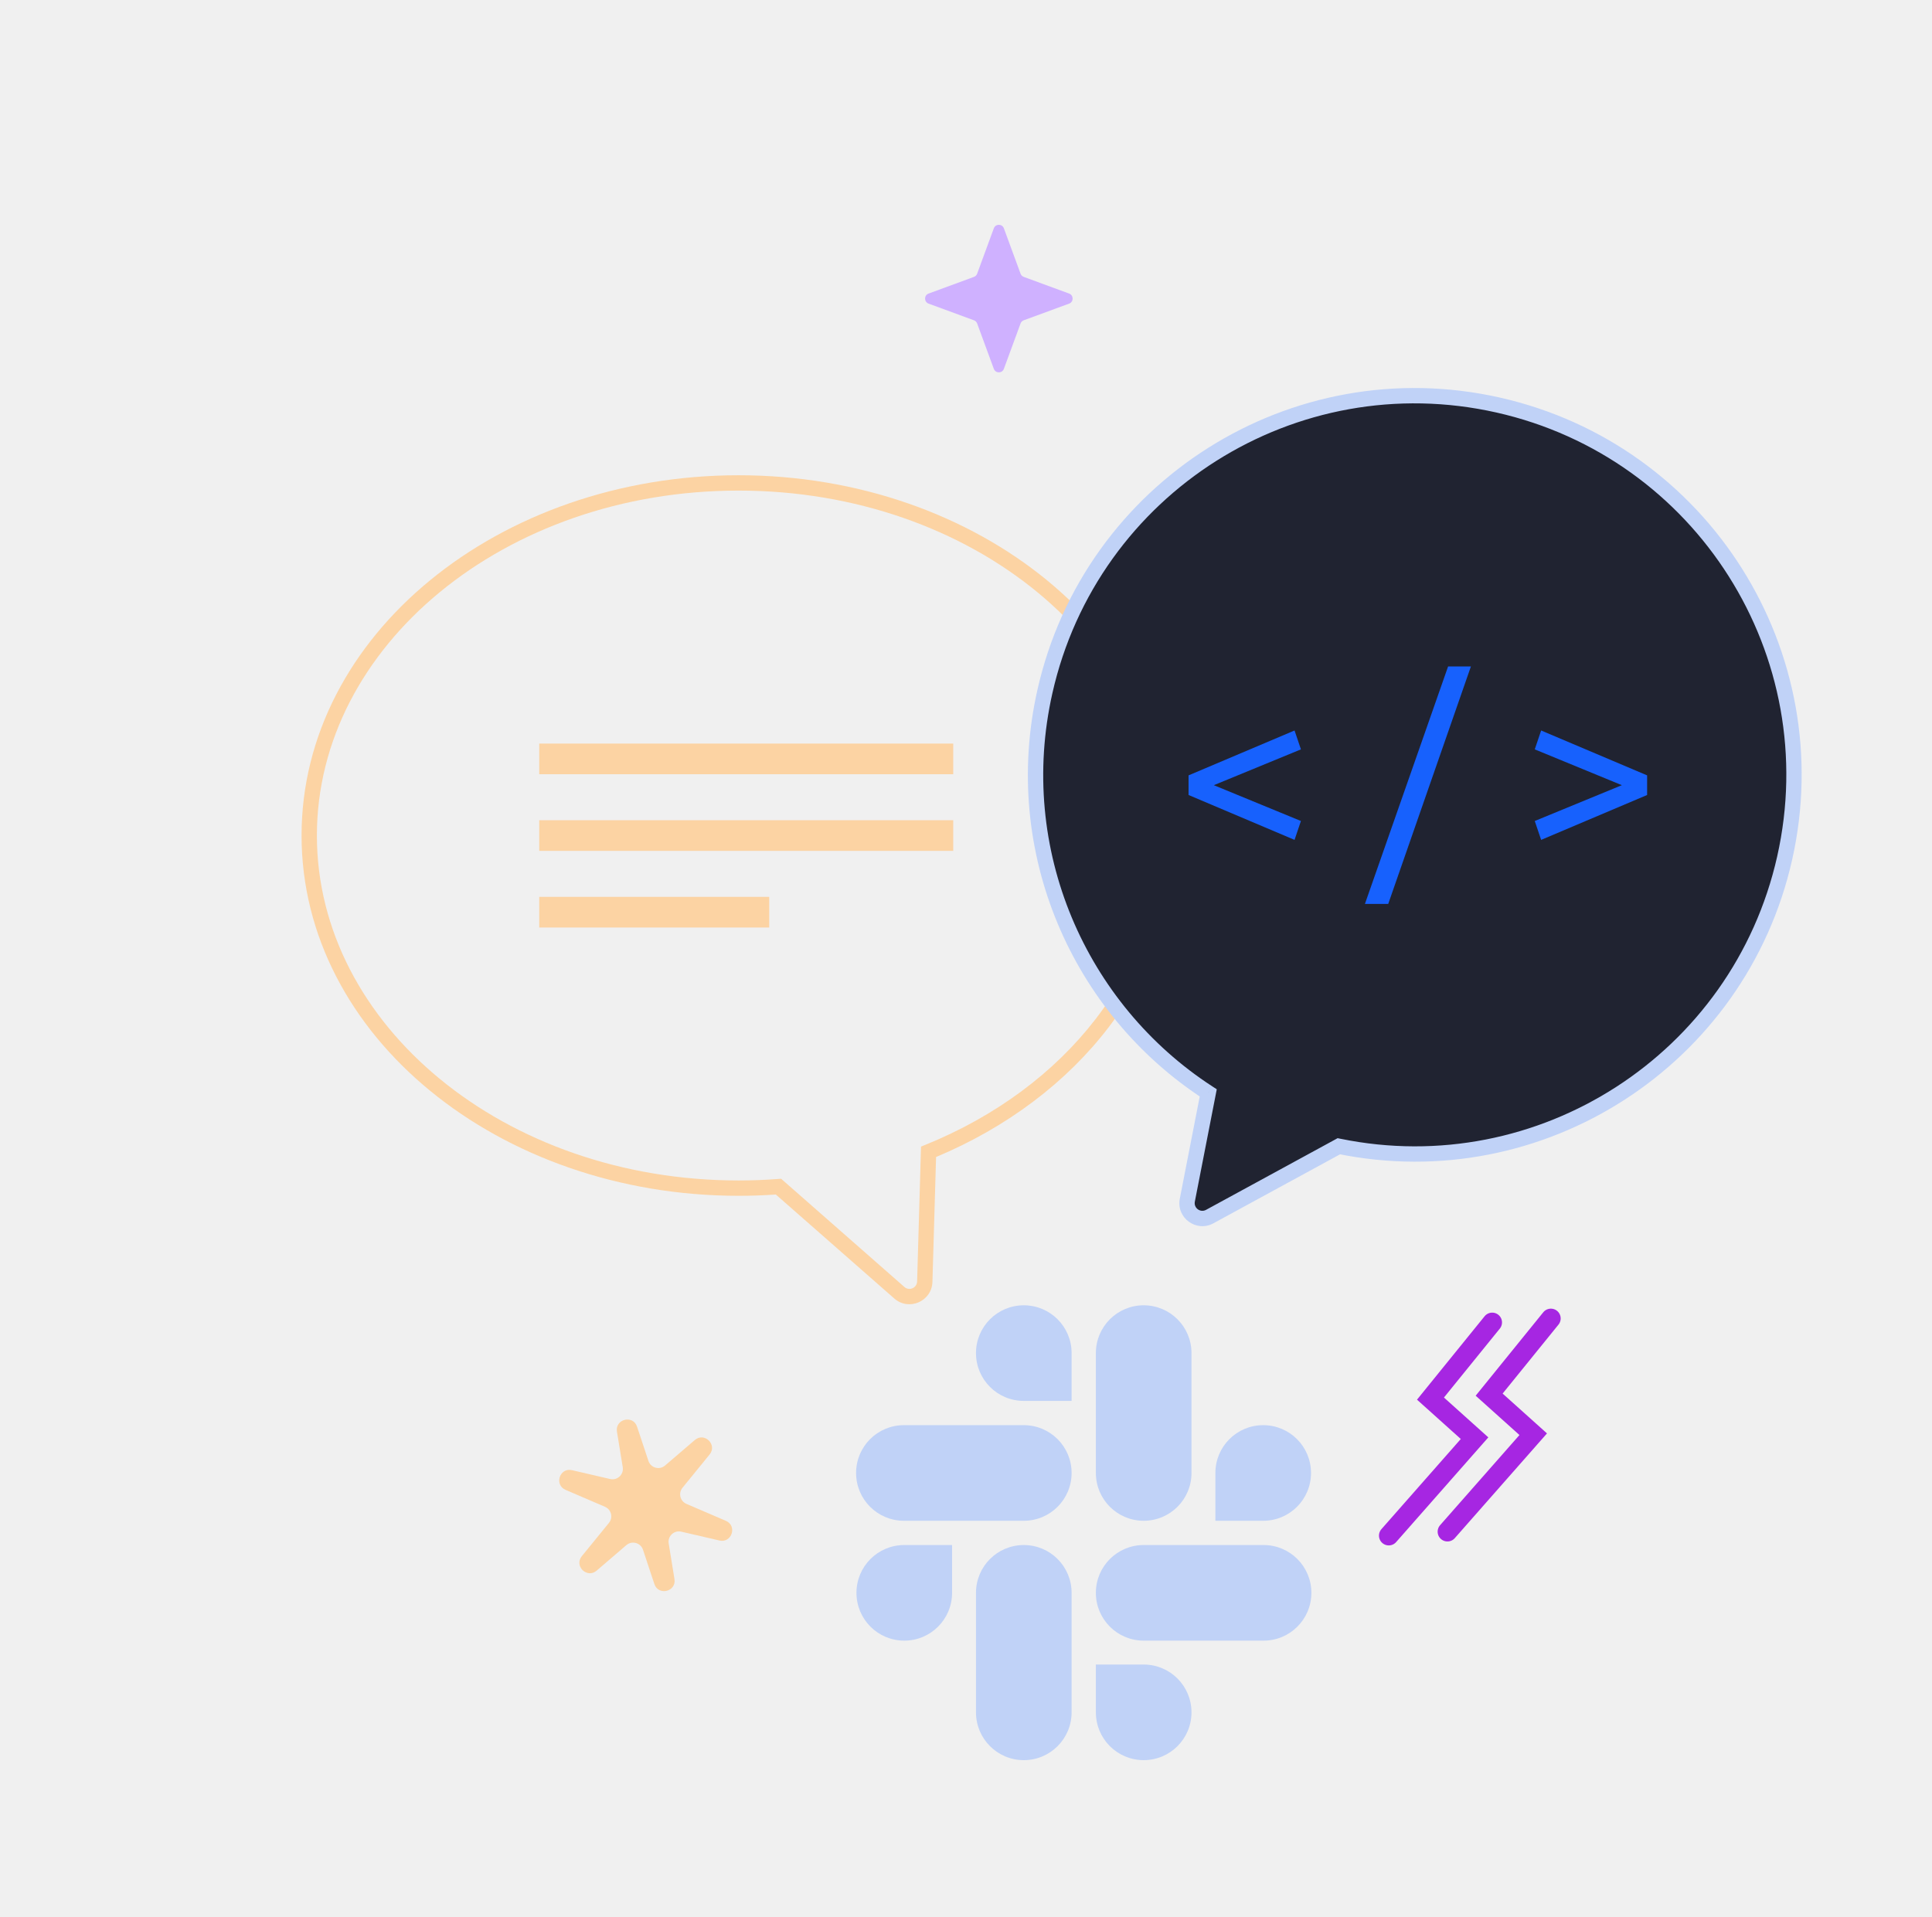
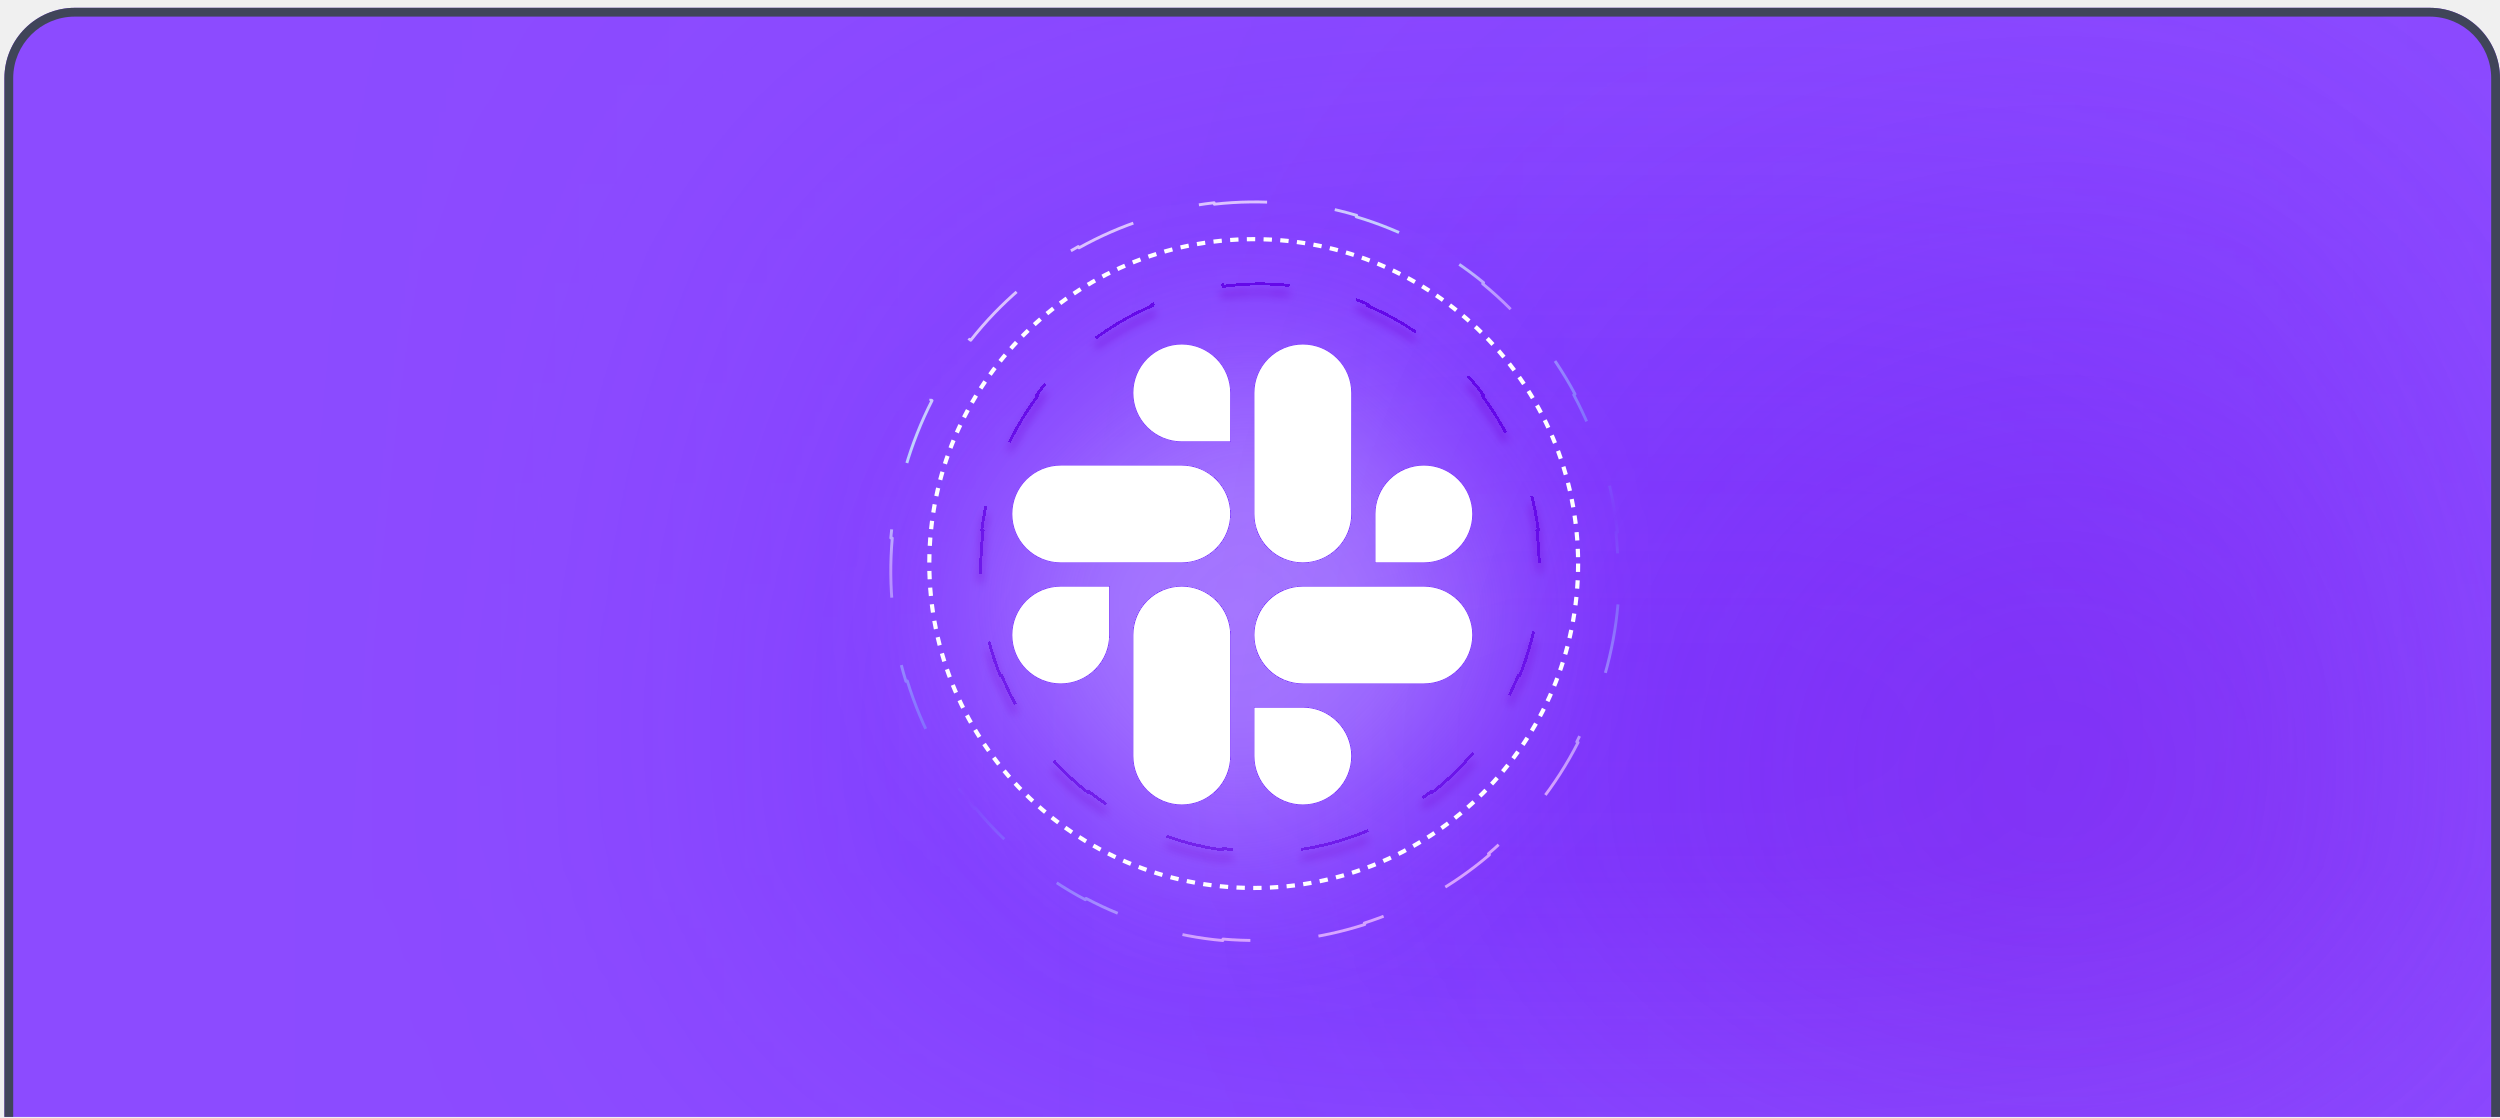
- <svg xmlns="http://www.w3.org/2000/svg" width="126" height="125" viewBox="0 0 126 125" fill="none">
-   <path d="M64.814 24.058C64.927 24.364 65.359 24.364 65.471 24.058L66.558 21.099C66.594 21.003 66.67 20.927 66.766 20.892L69.725 19.805C70.03 19.692 70.03 19.26 69.725 19.148L66.766 18.061C66.67 18.025 66.594 17.949 66.558 17.853L65.471 14.894C65.359 14.588 64.927 14.588 64.814 14.894L63.727 17.853C63.692 17.949 63.616 18.025 63.519 18.061L60.561 19.148C60.255 19.26 60.255 19.692 60.561 19.805L63.519 20.892C63.616 20.927 63.692 21.003 63.727 21.099L64.814 24.058Z" fill="#CFB1FF" />
-   <path d="M43.987 102.998C44.121 103.821 42.937 104.112 42.675 103.32L41.934 101.087C41.783 100.63 41.216 100.473 40.85 100.786L38.912 102.449C38.285 102.986 37.423 102.147 37.945 101.506L39.714 99.336C39.998 98.987 39.869 98.463 39.456 98.285L36.884 97.18C36.125 96.853 36.499 95.71 37.304 95.897L39.792 96.473C40.261 96.582 40.691 96.18 40.614 95.704L40.236 93.383C40.103 92.559 41.286 92.269 41.548 93.061L42.289 95.293C42.441 95.751 43.007 95.908 43.373 95.594L45.312 93.932C45.939 93.394 46.8 94.234 46.278 94.874L44.51 97.045C44.226 97.394 44.354 97.918 44.768 98.096L47.34 99.201C48.099 99.527 47.724 100.67 46.919 100.484L44.431 99.908C43.962 99.799 43.532 100.201 43.61 100.676L43.987 102.998Z" fill="#FCD3A3" />
-   <g clip-path="url(#clip0_309_350)">
-     <path d="M62.092 103.898C62.092 105.622 60.698 107.016 58.974 107.016C57.249 107.016 55.856 105.622 55.856 103.898C55.856 102.173 57.249 100.78 58.974 100.78H62.092V103.898ZM63.651 103.898C63.651 102.173 65.045 100.78 66.769 100.78C68.493 100.78 69.887 102.173 69.887 103.898V111.693C69.887 113.417 68.493 114.811 66.769 114.811C65.045 114.811 63.651 113.417 63.651 111.693V103.898Z" fill="#C0D2F7" />
-     <path d="M66.769 91.378C65.045 91.378 63.651 89.984 63.651 88.26C63.651 86.535 65.045 85.142 66.769 85.142C68.493 85.142 69.887 86.535 69.887 88.26V91.378H66.769ZM66.769 92.961C68.493 92.961 69.887 94.354 69.887 96.079C69.887 97.803 68.493 99.197 66.769 99.197H58.95C57.226 99.197 55.832 97.803 55.832 96.079C55.832 94.354 57.226 92.961 58.95 92.961H66.769Z" fill="#C0D2F7" />
-     <path d="M79.265 96.079C79.265 94.354 80.659 92.961 82.383 92.961C84.108 92.961 85.501 94.354 85.501 96.079C85.501 97.803 84.108 99.197 82.383 99.197H79.265V96.079ZM77.706 96.079C77.706 97.803 76.312 99.197 74.588 99.197C72.864 99.197 71.47 97.803 71.47 96.079V88.26C71.47 86.535 72.864 85.142 74.588 85.142C76.312 85.142 77.706 86.535 77.706 88.26V96.079Z" fill="#C0D2F7" />
-     <path d="M74.588 108.575C76.312 108.575 77.706 109.969 77.706 111.693C77.706 113.417 76.312 114.811 74.588 114.811C72.864 114.811 71.47 113.417 71.47 111.693V108.575H74.588ZM74.588 107.016C72.864 107.016 71.47 105.622 71.47 103.898C71.47 102.173 72.864 100.78 74.588 100.78H82.407C84.131 100.78 85.525 102.173 85.525 103.898C85.525 105.622 84.131 107.016 82.407 107.016H74.588Z" fill="#C0D2F7" />
+ <svg xmlns="http://www.w3.org/2000/svg" width="284" height="127" viewBox="0 0 284 127" fill="none">
+   <g clip-path="url(#clip0_748_7157)">
+     <mask id="path-1-inside-1_748_7157" fill="white">
+       <path d="M0.5 8.887C0.5 4.469 4.082 0.887 8.5 0.887H276C280.418 0.887 284 4.469 284 8.887V126.887H0.5V8.887Z" />
+     </mask>
+     <path d="M0.5 8.887C0.5 4.469 4.082 0.887 8.5 0.887H276C280.418 0.887 284 4.469 284 8.887V126.887H0.5V8.887Z" fill="#8C4BFF" />
+     <g filter="url(#filter0_f_748_7157)">
+       <rect width="170.248" height="266.493" transform="matrix(-1 0 0 1 272.374 -29.359)" fill="url(#paint0_linear_748_7157)" />
+     </g>
+     <g filter="url(#filter1_f_748_7157)">
+       <rect width="170.248" height="266.493" transform="matrix(-1 0 0 1 357.498 3.64111)" fill="url(#paint1_linear_748_7157)" />
+     </g>
+     <circle cx="142.422" cy="64.021" r="36.852" stroke="white" stroke-width="0.475" stroke-dasharray="0.95 0.95" />
+     <path d="M183.802 68.66C183.563 71.354 183.063 74.055 182.288 76.728L182.13 76.68C181.754 77.977 181.313 79.268 180.806 80.548C180.299 81.828 179.736 83.069 179.122 84.269L179.268 84.346C178.003 86.818 176.521 89.118 174.856 91.228L174.727 91.125C173.028 93.279 171.137 95.237 169.091 96.983L169.198 97.109C167.115 98.886 164.872 100.443 162.507 101.765L162.426 101.62C160.056 102.944 157.564 104.03 154.986 104.862L155.037 105.02C152.454 105.854 149.785 106.434 147.071 106.742L147.051 106.577C144.375 106.881 141.654 106.92 138.925 106.679L138.912 106.844C136.232 106.606 133.544 106.099 130.883 105.307L130.929 105.148C129.637 104.764 128.352 104.312 127.078 103.791C125.803 103.27 124.569 102.692 123.375 102.06L123.299 102.207C120.841 100.906 118.557 99.38 116.462 97.665L116.565 97.537C114.432 95.791 112.497 93.849 110.775 91.747L110.648 91.851C108.901 89.719 107.372 87.424 106.078 85.004L106.223 84.927C104.932 82.513 103.876 79.976 103.07 77.353L102.913 77.401C102.109 74.784 101.555 72.083 101.265 69.336L101.428 69.32C101.144 66.622 101.116 63.88 101.361 61.131L101.197 61.115C101.436 58.421 101.936 55.72 102.711 53.047L102.869 53.094C103.245 51.797 103.686 50.507 104.193 49.227C104.701 47.947 105.263 46.706 105.877 45.506L105.731 45.429C106.996 42.956 108.478 40.657 110.143 38.546L110.272 38.65C111.971 36.495 113.862 34.538 115.908 32.792L115.801 32.666C117.884 30.889 120.127 29.332 122.492 28.01L122.573 28.155C124.943 26.831 127.436 25.744 130.013 24.913L129.962 24.755C132.545 23.921 135.214 23.341 137.928 23.033L137.948 23.198C140.624 22.894 143.345 22.855 146.074 23.096L146.087 22.931C148.768 23.169 151.455 23.676 154.116 24.468L154.07 24.627C155.362 25.011 156.647 25.463 157.921 25.984C159.196 26.505 160.431 27.083 161.624 27.715L161.7 27.568C164.158 28.869 166.443 30.395 168.537 32.109L168.434 32.237C170.567 33.983 172.502 35.926 174.225 38.028L174.351 37.923C176.098 40.056 177.627 42.351 178.921 44.771L178.776 44.848C180.067 47.262 181.123 49.799 181.929 52.421L182.086 52.374C182.89 54.991 183.445 57.692 183.734 60.438L183.571 60.455C183.855 63.153 183.883 65.895 183.639 68.644L183.802 68.66Z" stroke="url(#paint2_linear_748_7157)" stroke-width="0.33" stroke-linejoin="round" stroke-dasharray="7.92 7.92" />
+     <g filter="url(#filter2_d_748_7157)">
+       <path d="M155.422 94.346C152.876 95.427 150.163 96.181 147.333 96.559L147.311 96.396C145.945 96.578 144.552 96.672 143.137 96.672C141.722 96.672 140.329 96.578 138.963 96.396L138.941 96.559C136.111 96.181 133.398 95.427 130.852 94.346L130.917 94.194C128.332 93.097 125.921 91.663 123.736 89.945L123.634 90.074C121.432 88.343 119.459 86.325 117.77 84.075L117.902 83.976C116.239 81.762 114.853 79.322 113.794 76.71L113.642 76.772C112.605 74.215 111.882 71.494 111.521 68.657L111.684 68.636C111.51 67.269 111.42 65.875 111.42 64.46C111.42 63.044 111.51 61.651 111.684 60.283L111.521 60.263C111.882 57.426 112.605 54.704 113.642 52.147L113.794 52.209C114.853 49.597 116.239 47.158 117.902 44.943L117.77 44.844C119.459 42.595 121.432 40.577 123.634 38.845L123.736 38.975C125.921 37.257 128.332 35.822 130.917 34.725L130.852 34.573C133.398 33.493 136.111 32.738 138.941 32.36L138.963 32.524C140.329 32.341 141.722 32.247 143.137 32.247C144.552 32.247 145.945 32.341 147.311 32.524L147.333 32.36C150.163 32.738 152.876 33.493 155.422 34.573L155.357 34.725C157.942 35.822 160.354 37.257 162.539 38.975L162.641 38.845C164.842 40.577 166.815 42.595 168.504 44.844L168.372 44.943C170.035 47.158 171.422 49.597 172.48 52.209L172.633 52.147C173.669 54.704 174.392 57.426 174.754 60.263L174.59 60.283C174.764 61.651 174.854 63.044 174.854 64.46C174.854 65.875 174.764 67.269 174.59 68.636L174.754 68.657C174.392 71.494 173.669 74.215 172.633 76.772L172.48 76.71C171.422 79.322 170.035 81.762 168.372 83.976L168.504 84.075C166.815 86.325 164.842 88.343 162.641 90.074L162.539 89.945C160.354 91.663 157.942 93.097 155.357 94.194L155.422 94.346Z" stroke="#5F00E8" stroke-width="0.33" stroke-linejoin="round" stroke-dasharray="7.92 7.92" shape-rendering="crispEdges" />
+     </g>
+     <g filter="url(#filter3_d_748_7157)">
+       <path d="M126 72.138C126 73.596 125.421 74.995 124.389 76.026C123.358 77.058 121.959 77.638 120.5 77.638C119.041 77.638 117.642 77.058 116.611 76.026C115.579 74.995 115 73.596 115 72.138C115 70.679 115.579 69.28 116.611 68.248C117.642 67.217 119.041 66.638 120.5 66.638H126V72.138ZM128.75 72.138C128.75 70.679 129.329 69.28 130.361 68.248C131.392 67.217 132.791 66.638 134.25 66.638C135.709 66.638 137.108 67.217 138.139 68.248C139.171 69.28 139.75 70.679 139.75 72.138V85.888C139.75 87.346 139.171 88.745 138.139 89.776C137.108 90.808 135.709 91.388 134.25 91.388C132.791 91.388 131.392 90.808 130.361 89.776C129.329 88.745 128.75 87.346 128.75 85.888V72.138ZM134.25 50.138C132.791 50.138 131.392 49.558 130.361 48.526C129.329 47.495 128.75 46.096 128.75 44.638C128.75 43.179 129.329 41.78 130.361 40.748C131.392 39.717 132.791 39.138 134.25 39.138C135.709 39.138 137.108 39.717 138.139 40.748C139.171 41.78 139.75 43.179 139.75 44.638V50.138H134.25ZM134.25 52.888C135.709 52.888 137.108 53.467 138.139 54.498C139.171 55.53 139.75 56.929 139.75 58.388C139.75 59.846 139.171 61.245 138.139 62.276C137.108 63.308 135.709 63.888 134.25 63.888H120.5C119.041 63.888 117.642 63.308 116.611 62.276C115.579 61.245 115 59.846 115 58.388C115 56.929 115.579 55.53 116.611 54.498C117.642 53.467 119.041 52.888 120.5 52.888H134.25ZM156.25 58.388C156.25 56.929 156.829 55.53 157.861 54.498C158.892 53.467 160.291 52.888 161.75 52.888C163.209 52.888 164.608 53.467 165.639 54.498C166.671 55.53 167.25 56.929 167.25 58.388C167.25 59.846 166.671 61.245 165.639 62.276C164.608 63.308 163.209 63.888 161.75 63.888H156.25V58.388ZM153.5 58.388C153.5 59.846 152.921 61.245 151.889 62.276C150.858 63.308 149.459 63.888 148 63.888C146.541 63.888 145.142 63.308 144.111 62.276C143.079 61.245 142.5 59.846 142.5 58.388V44.638C142.5 43.179 143.079 41.78 144.111 40.748C145.142 39.717 146.541 39.138 148 39.138C149.459 39.138 150.858 39.717 151.889 40.748C152.921 41.78 153.5 43.179 153.5 44.638V58.388ZM148 80.388C149.459 80.388 150.858 80.967 151.889 81.998C152.921 83.03 153.5 84.429 153.5 85.888C153.5 87.346 152.921 88.745 151.889 89.776C150.858 90.808 149.459 91.388 148 91.388C146.541 91.388 145.142 90.808 144.111 89.776C143.079 88.745 142.5 87.346 142.5 85.888V80.388H148ZM148 77.638C146.541 77.638 145.142 77.058 144.111 76.026C143.079 74.995 142.5 73.596 142.5 72.138C142.5 70.679 143.079 69.28 144.111 68.248C145.142 67.217 146.541 66.638 148 66.638H161.75C163.209 66.638 164.608 67.217 165.639 68.248C166.671 69.28 167.25 70.679 167.25 72.138C167.25 73.596 166.671 74.995 165.639 76.026C164.608 77.058 163.209 77.638 161.75 77.638H148Z" fill="white" />
+     </g>
  </g>
-   <path fill-rule="evenodd" clip-rule="evenodd" d="M20.667 54.5C20.667 42.161 32.882 32 48.167 32C63.451 32 75.667 42.161 75.667 54.5C75.667 63.295 69.48 70.969 60.369 74.668L60.067 74.791L60.057 75.117L59.812 83.586C59.8 84.009 59.3 84.226 58.982 83.947L51.1 77.026L50.942 76.888L50.732 76.903C49.888 76.967 49.032 77 48.167 77C32.882 77 20.667 66.839 20.667 54.5ZM48.167 31C32.523 31 19.667 41.434 19.667 54.5C19.667 67.566 32.523 78 48.167 78C48.985 78 49.796 77.972 50.597 77.916L58.322 84.698C59.276 85.536 60.775 84.884 60.811 83.615L61.048 75.47C70.272 71.611 76.667 63.701 76.667 54.5C76.667 41.434 63.81 31 48.167 31ZM35.167 55.5H62.167V53.5H35.167V55.5ZM50.167 60.5H35.167V58.5H50.167V60.5ZM35.167 50.5H62.167V48.5H35.167V50.5Z" fill="#FCD3A3" />
-   <path d="M97.318 86.259L93.292 91.228L96.167 93.81L90.572 100.166" stroke="#A626E2" stroke-width="1.278" stroke-linecap="round" />
-   <path d="M101.144 86L97.118 90.97L99.993 93.551L94.398 99.908" stroke="#A626E2" stroke-width="1.278" stroke-linecap="round" />
-   <path fill-rule="evenodd" clip-rule="evenodd" d="M78.799 71.287C70.369 65.812 65.807 55.486 68.146 45.106C71.148 31.784 84.382 23.418 97.704 26.42C111.026 29.422 119.392 42.656 116.39 55.978C113.424 69.139 100.472 77.463 87.315 74.768L78.893 79.356C78.15 79.761 77.271 79.117 77.433 78.286L78.799 71.287Z" fill="#202331" />
-   <path d="M78.799 71.287L79.071 70.867L79.354 71.051L79.29 71.382L78.799 71.287ZM87.315 74.768L87.076 74.329L87.236 74.241L87.415 74.278L87.315 74.768ZM78.893 79.356L79.133 79.795L78.893 79.356ZM77.433 78.286L77.924 78.382L77.924 78.382L77.433 78.286ZM68.634 45.216C66.342 55.385 70.811 65.503 79.071 70.867L78.527 71.706C69.926 66.121 65.271 55.586 67.658 44.996L68.634 45.216ZM97.594 26.908C84.541 23.966 71.575 32.163 68.634 45.216L67.658 44.996C70.721 31.404 84.222 22.869 97.814 25.932L97.594 26.908ZM115.902 55.868C118.844 42.815 110.647 29.849 97.594 26.908L97.814 25.932C111.405 28.995 119.941 42.496 116.877 56.088L115.902 55.868ZM87.415 74.278C100.306 76.919 112.996 68.763 115.902 55.868L116.877 56.088C113.851 69.515 100.638 78.007 87.215 75.258L87.415 74.278ZM78.654 78.917L87.076 74.329L87.554 75.207L79.133 79.795L78.654 78.917ZM77.924 78.382C77.843 78.797 78.283 79.119 78.654 78.917L79.133 79.795C78.018 80.402 76.7 79.437 76.943 78.191L77.924 78.382ZM79.29 71.382L77.924 78.382L76.943 78.191L78.308 71.191L79.29 71.382Z" fill="#C0D2F7" />
-   <path d="M79.163 51.216L84.843 53.552L84.427 54.784L77.515 51.856V50.576L84.427 47.648L84.843 48.88L79.163 51.216ZM90.537 58.96H89.017L94.441 43.472H95.929L90.537 58.96ZM100.093 48.88L100.509 47.648L107.421 50.576V51.856L100.509 54.784L100.093 53.552L105.773 51.216L100.093 48.88Z" fill="#1761FD" />
+   <path d="M-0.5 8.887C-0.5 3.917 3.529 -0.113 8.5 -0.113H276C280.971 -0.113 285 3.917 285 8.887H283C283 5.021 279.866 1.887 276 1.887H8.5C4.634 1.887 1.5 5.021 1.5 8.887H-0.5ZM284 126.887H0.5H284ZM-0.5 126.887V8.887C-0.5 3.917 3.529 -0.113 8.5 -0.113V1.887C4.634 1.887 1.5 5.021 1.5 8.887V126.887H-0.5ZM276 -0.113C280.971 -0.113 285 3.917 285 8.887V126.887H283V8.887C283 5.021 279.866 1.887 276 1.887V-0.113Z" fill="#404559" mask="url(#path-1-inside-1_748_7157)" />
  <defs>
-     <clipPath id="clip0_309_350">
-       <rect width="30" height="30" fill="white" transform="translate(55.6667 85)" />
+     <filter id="filter0_f_748_7157" x="-97.874" y="-229.359" width="570.248" height="666.493" filterUnits="userSpaceOnUse" color-interpolation-filters="sRGB">
+       <feFlood flood-opacity="0" result="BackgroundImageFix" />
+       <feBlend mode="normal" in="SourceGraphic" in2="BackgroundImageFix" result="shape" />
+       <feGaussianBlur stdDeviation="100" result="effect1_foregroundBlur_748_7157" />
+     </filter>
+     <filter id="filter1_f_748_7157" x="-12.75" y="-196.359" width="570.248" height="666.493" filterUnits="userSpaceOnUse" color-interpolation-filters="sRGB">
+       <feFlood flood-opacity="0" result="BackgroundImageFix" />
+       <feBlend mode="normal" in="SourceGraphic" in2="BackgroundImageFix" result="shape" />
+       <feGaussianBlur stdDeviation="100" result="effect1_foregroundBlur_748_7157" />
+     </filter>
+     <filter id="filter2_d_748_7157" x="110.266" y="32.082" width="65.743" height="66.734" filterUnits="userSpaceOnUse" color-interpolation-filters="sRGB">
+       <feFlood flood-opacity="0" result="BackgroundImageFix" />
+       <feColorMatrix in="SourceAlpha" type="matrix" values="0 0 0 0 0 0 0 0 0 0 0 0 0 0 0 0 0 0 127 0" result="hardAlpha" />
+       <feOffset dy="0.99" />
+       <feGaussianBlur stdDeviation="0.495" />
+       <feComposite in2="hardAlpha" operator="out" />
+       <feColorMatrix type="matrix" values="0 0 0 0 0.432 0 0 0 0 0.004 0 0 0 0 0.846 0 0 0 1 0" />
+       <feBlend mode="screen" in2="BackgroundImageFix" result="effect1_dropShadow_748_7157" />
+       <feBlend mode="normal" in="SourceGraphic" in2="effect1_dropShadow_748_7157" result="shape" />
+     </filter>
+     <filter id="filter3_d_748_7157" x="89.5" y="14.887" width="106" height="106" filterUnits="userSpaceOnUse" color-interpolation-filters="sRGB">
+       <feFlood flood-opacity="0" result="BackgroundImageFix" />
+       <feColorMatrix in="SourceAlpha" type="matrix" values="0 0 0 0 0 0 0 0 0 0 0 0 0 0 0 0 0 0 127 0" result="hardAlpha" />
+       <feOffset dy="4" />
+       <feGaussianBlur stdDeviation="10" />
+       <feComposite in2="hardAlpha" operator="out" />
+       <feColorMatrix type="matrix" values="0 0 0 0 0.961 0 0 0 0 0.961 0 0 0 0 1 0 0 0 0.5 0" />
+       <feBlend mode="normal" in2="BackgroundImageFix" result="effect1_dropShadow_748_7157" />
+       <feBlend mode="normal" in="SourceGraphic" in2="effect1_dropShadow_748_7157" result="shape" />
+     </filter>
+     <linearGradient id="paint0_linear_748_7157" x1="85.124" y1="0" x2="85.124" y2="266.493" gradientUnits="userSpaceOnUse">
+       <stop stop-color="#6218FF" stop-opacity="0" />
+       <stop offset="1" stop-color="#6117FF" />
+     </linearGradient>
+     <linearGradient id="paint1_linear_748_7157" x1="85.124" y1="0" x2="85.124" y2="266.493" gradientUnits="userSpaceOnUse">
+       <stop stop-color="#6218FF" stop-opacity="0" />
+       <stop offset="1" stop-color="#E22F8F" />
+     </linearGradient>
+     <linearGradient id="paint2_linear_748_7157" x1="125.363" y1="29.347" x2="164.675" y2="120.016" gradientUnits="userSpaceOnUse">
+       <stop offset="0.016" stop-color="#DCC2FF" />
+       <stop offset="0.13" stop-color="#B8D3FD" />
+       <stop offset="0.234" stop-color="#BD90FF" />
+       <stop offset="0.505" stop-color="#61D9FF" stop-opacity="0" />
+       <stop offset="0.766" stop-color="#E7B5FF" stop-opacity="0.84" />
+     </linearGradient>
+     <clipPath id="clip0_748_7157">
+       <path d="M0.5 8.887C0.5 4.469 4.082 0.887 8.5 0.887H276C280.418 0.887 284 4.469 284 8.887V126.887H0.5V8.887Z" fill="white" />
    </clipPath>
  </defs>
</svg>
